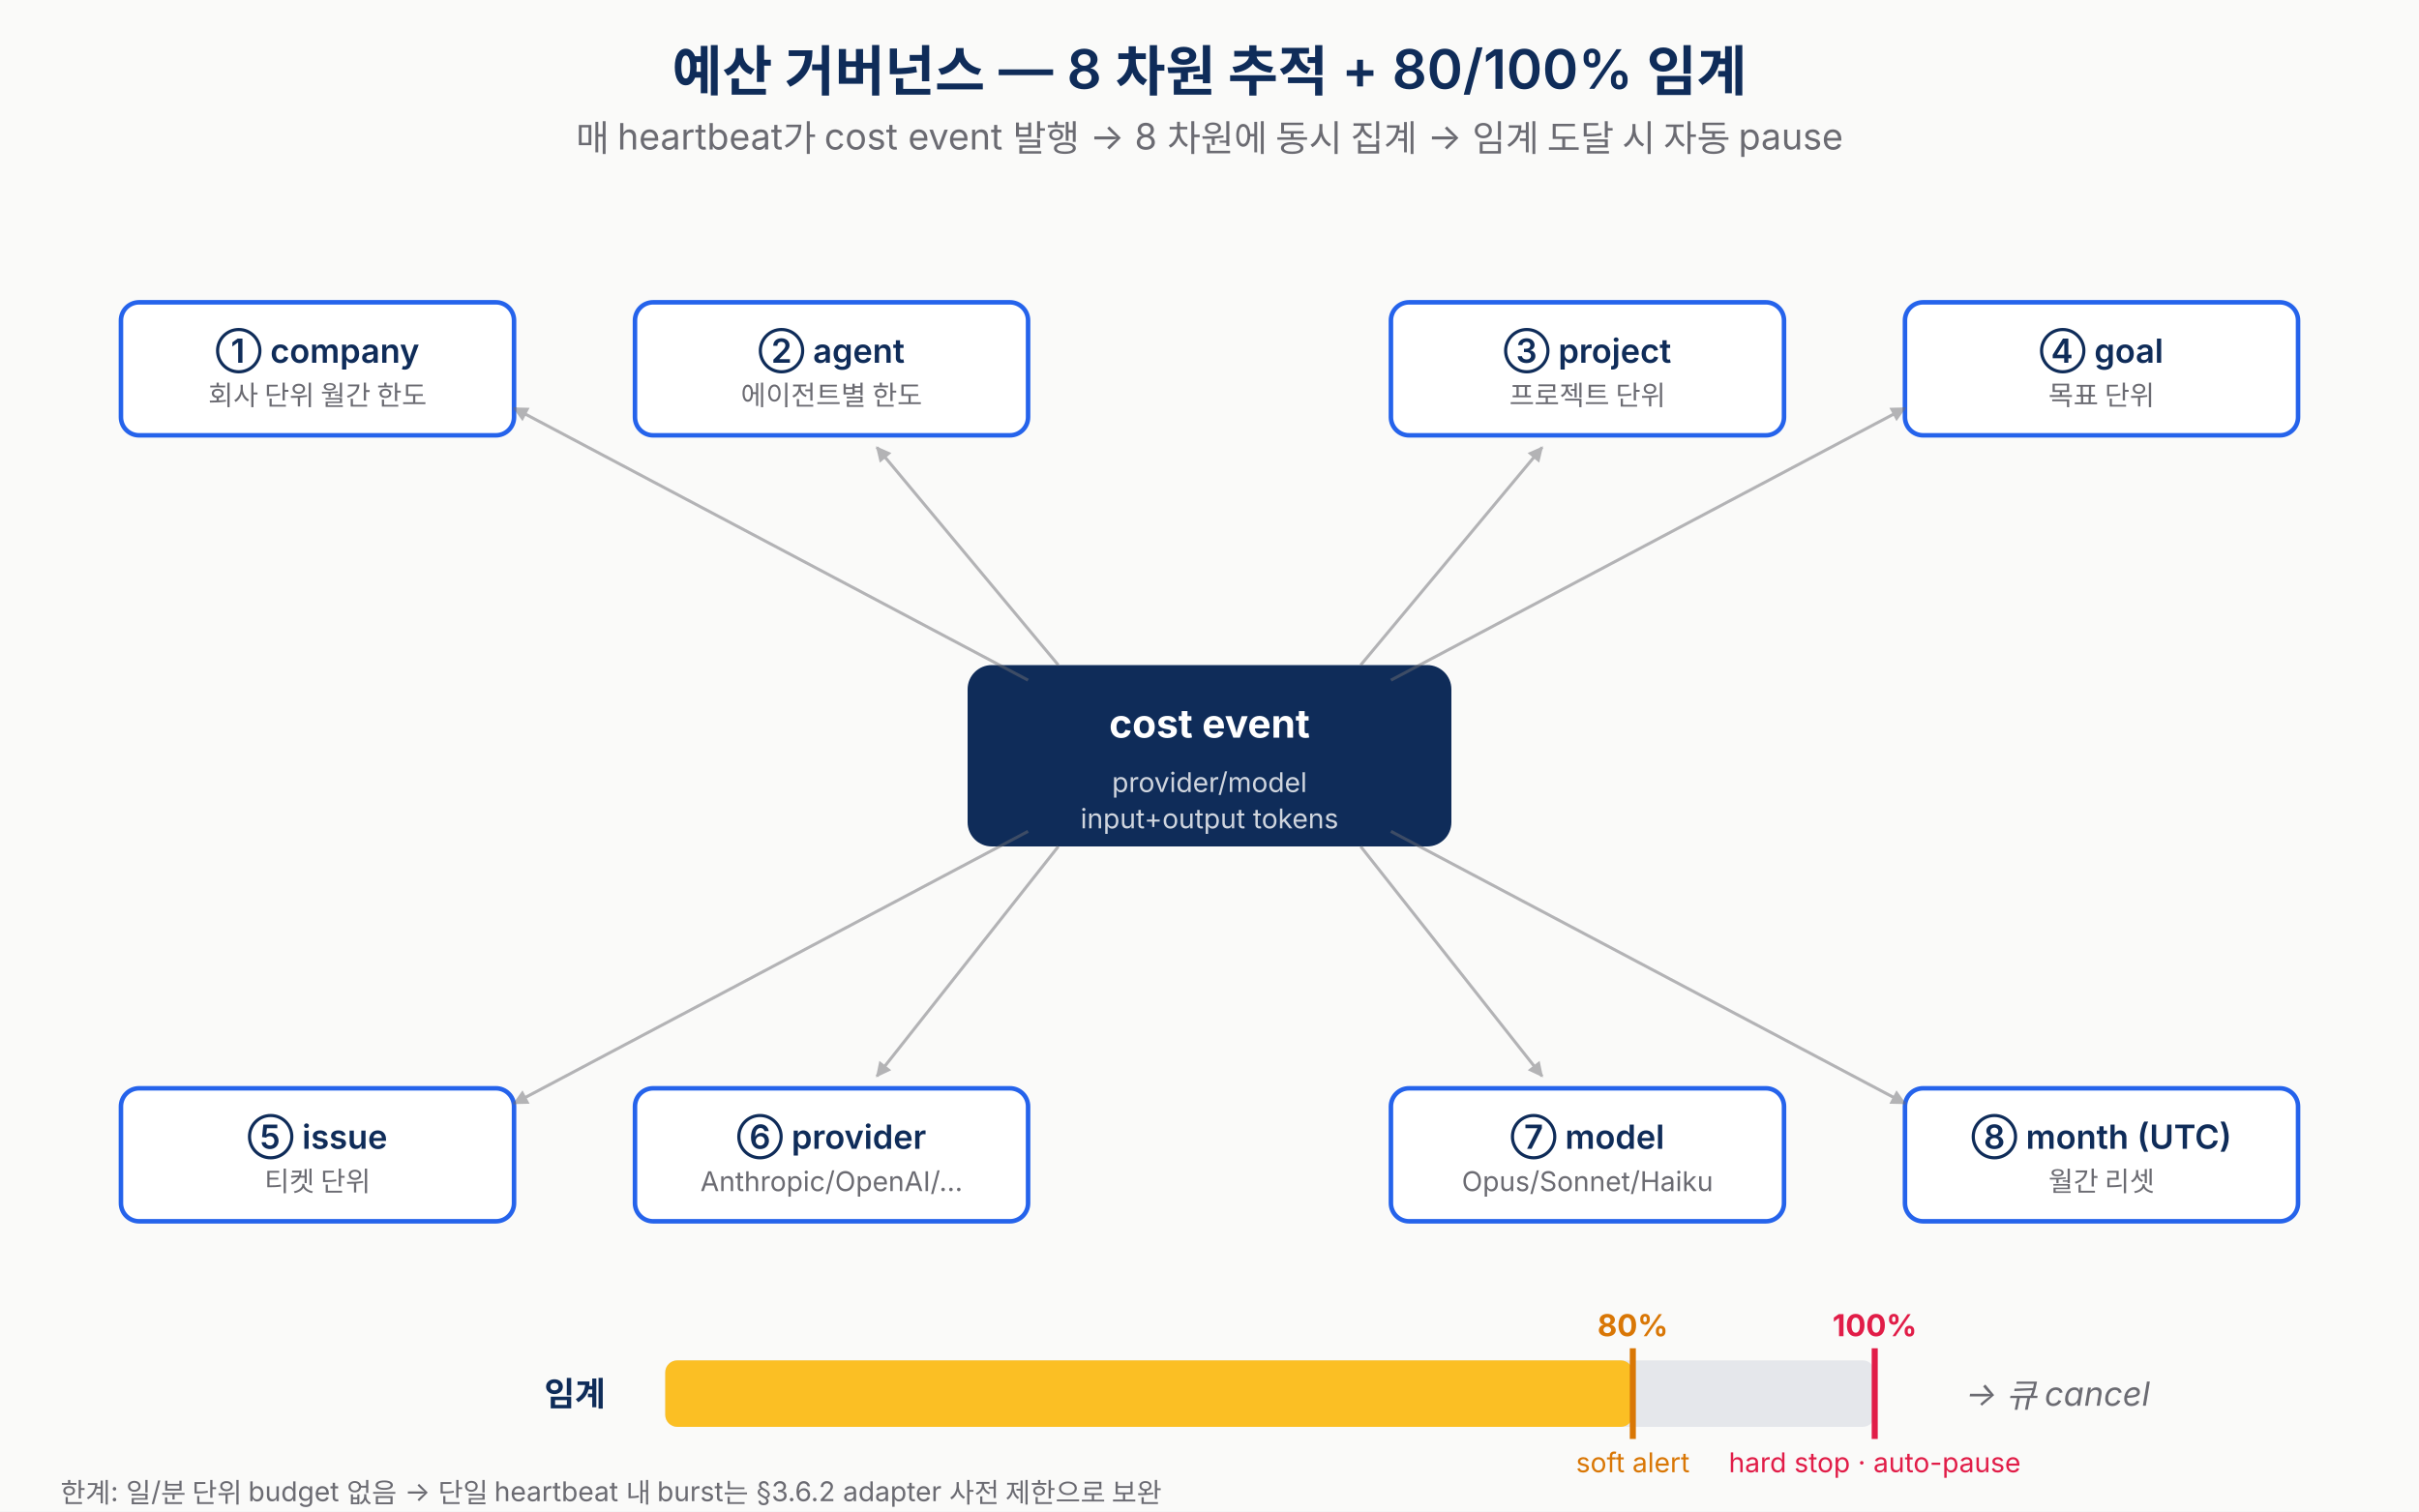
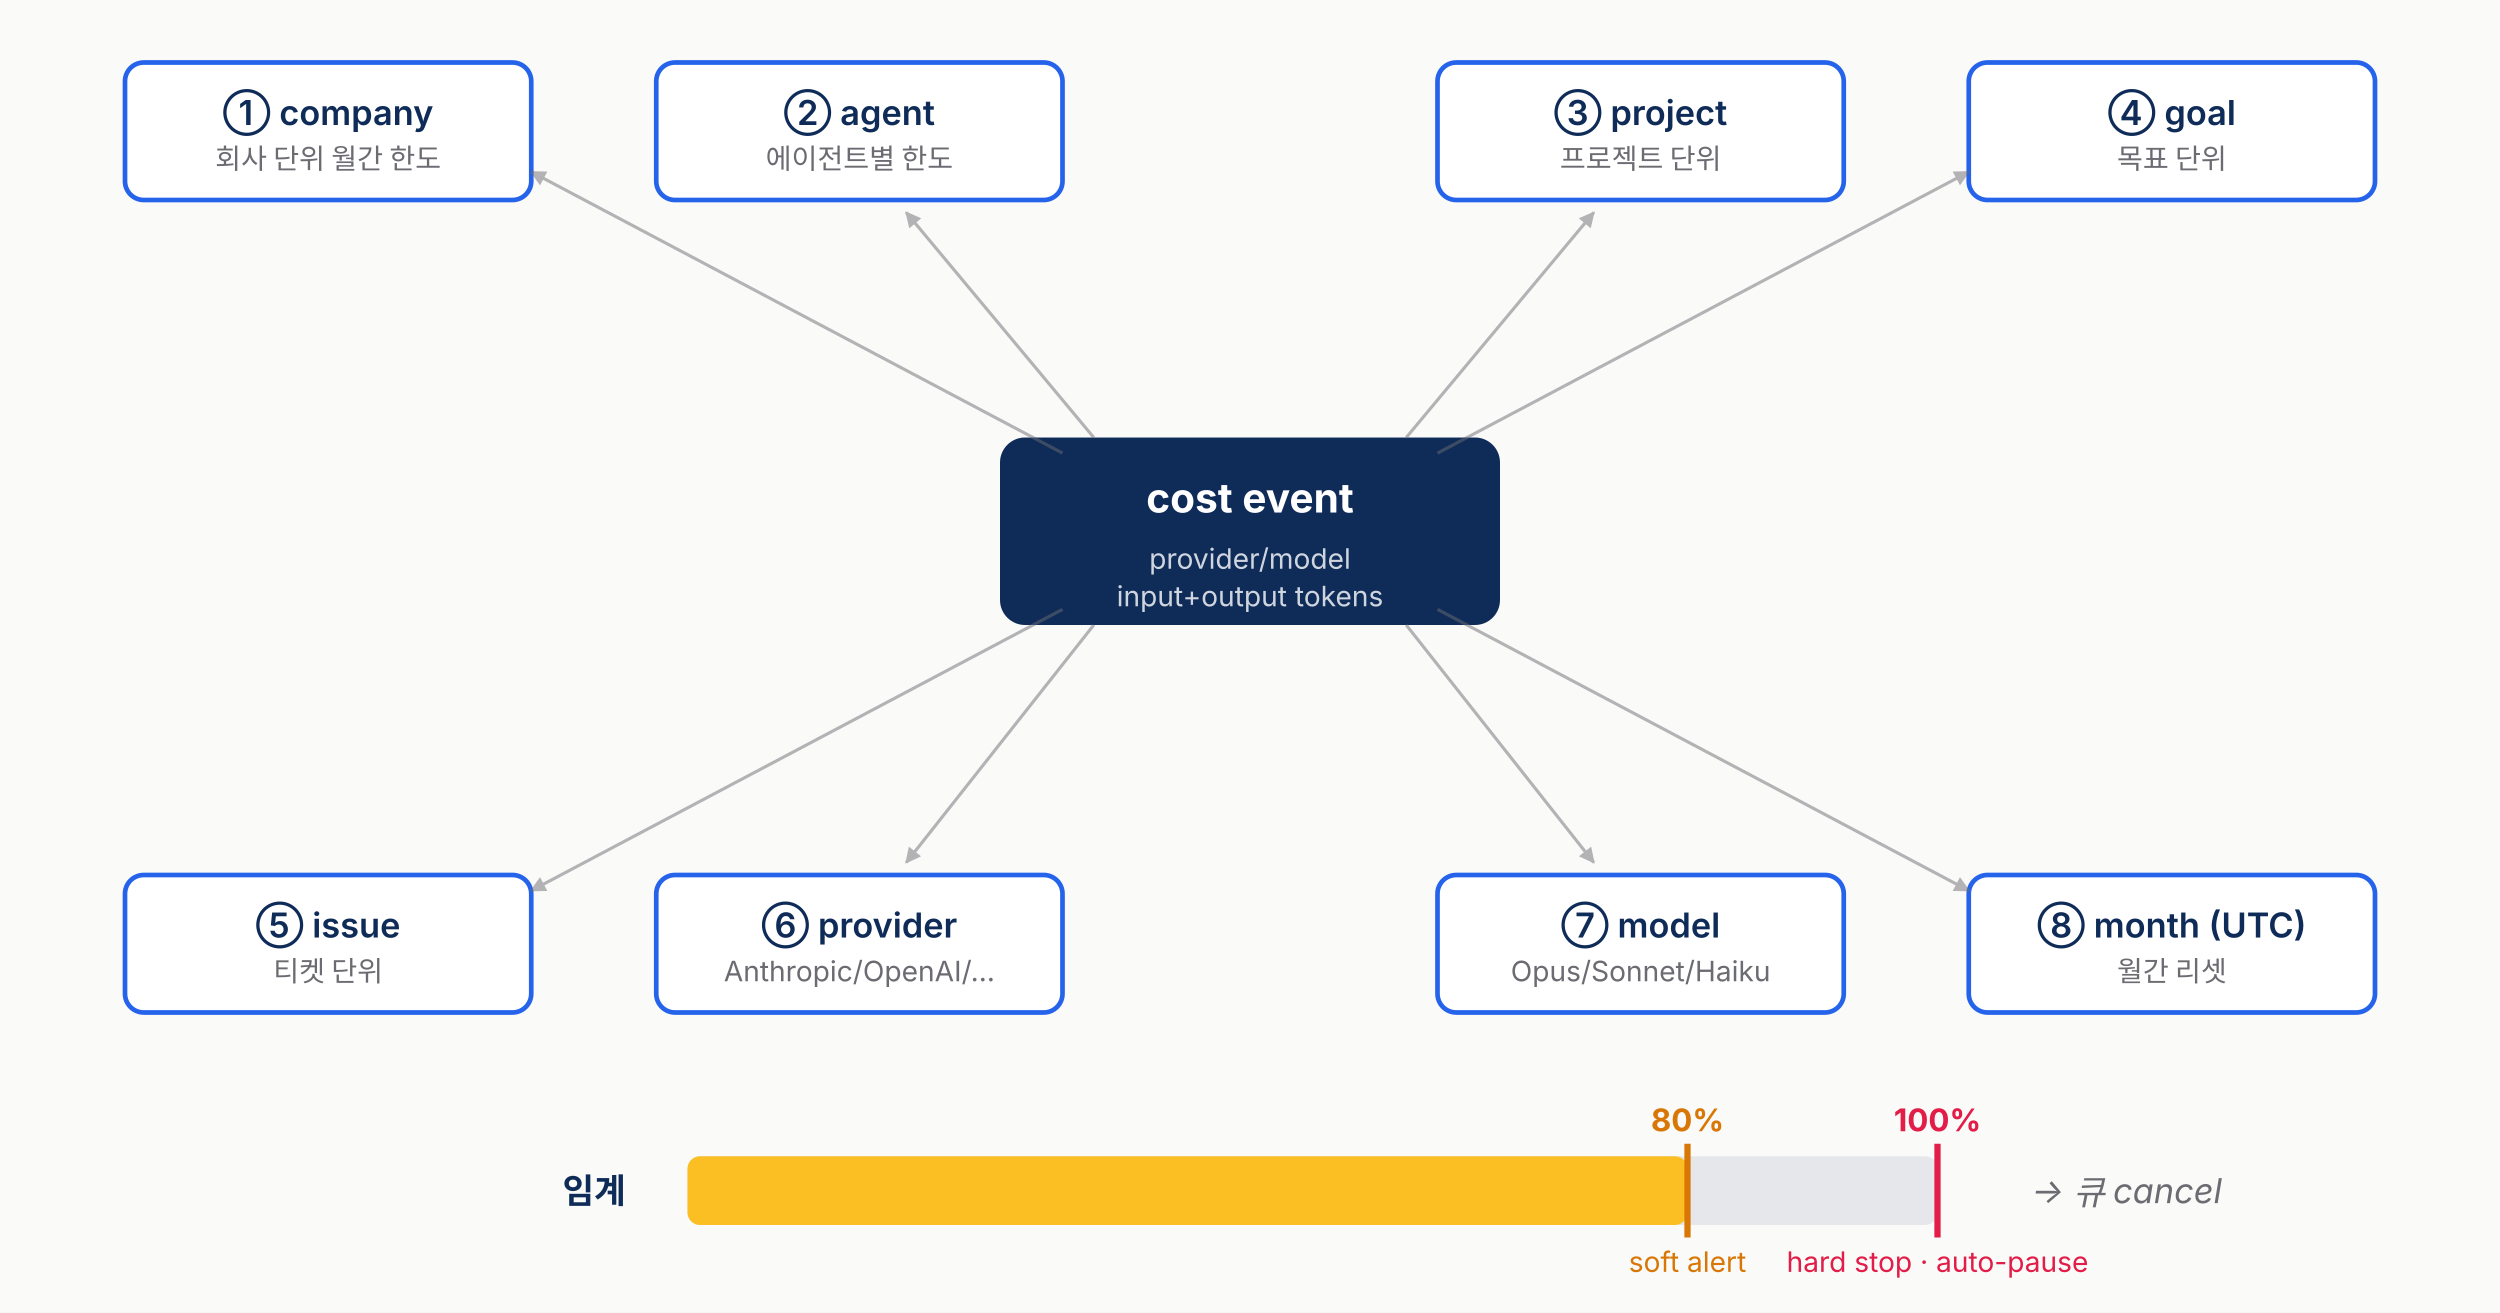
- <svg xmlns="http://www.w3.org/2000/svg" viewBox="0 0 800 500" font-family="-apple-system, 'Segoe UI', 'Noto Sans KR', sans-serif">
+ <svg xmlns="http://www.w3.org/2000/svg" viewBox="0 80 800 420" font-family="-apple-system, 'Segoe UI', 'Noto Sans KR', sans-serif">
  <defs>
    <marker id="arrow-bd" viewBox="0 0 10 10" refX="9" refY="5" markerWidth="5" markerHeight="5" orient="auto">
      <path d="M0,0 L10,5 L0,10 z" fill="#6B6B72" />
    </marker>
  </defs>
-   <rect width="800" height="500" fill="#FAFAF9" />
-   <text x="400" y="30" font-size="18" font-weight="600" text-anchor="middle" fill="#0F2C59">예산 거버넌스 — 8 차원 추적 + 80/100% 임계</text>
-   <text x="400" y="50" font-size="12" text-anchor="middle" fill="#6B6B72">매 heartbeat가 cost event 발행 → 8 차원에 동시 집계 → 임계 도달 시 자동 pause</text>
+   <rect x="0" y="80" width="800" height="420" fill="#FAFAF9" />
  <g>
    <rect x="320" y="220" width="160" height="60" rx="8" fill="#0F2C59" />
    <text x="400" y="244" font-size="13" font-weight="700" text-anchor="middle" fill="#FFFFFF">cost event</text>
    <text x="400" y="262" font-size="9" text-anchor="middle" fill="#FFFFFF" opacity="0.8">provider/model</text>
    <text x="400" y="274" font-size="9" text-anchor="middle" fill="#FFFFFF" opacity="0.8">input+output tokens</text>
  </g>
  <g>
    <rect x="40" y="100" width="130" height="44" rx="6" fill="#FFFFFF" stroke="#2563EB" stroke-width="1.5" />
    <text x="105" y="120" font-size="11" font-weight="600" text-anchor="middle" fill="#0F2C59">① company</text>
    <text x="105" y="134" font-size="9" text-anchor="middle" fill="#6B6B72">회사 단위 월간 한도</text>
  </g>
  <g>
    <rect x="210" y="100" width="130" height="44" rx="6" fill="#FFFFFF" stroke="#2563EB" stroke-width="1.5" />
    <text x="275" y="120" font-size="11" font-weight="600" text-anchor="middle" fill="#0F2C59">② agent</text>
    <text x="275" y="134" font-size="9" text-anchor="middle" fill="#6B6B72">에이전트별 한도</text>
  </g>
  <g>
    <rect x="460" y="100" width="130" height="44" rx="6" fill="#FFFFFF" stroke="#2563EB" stroke-width="1.5" />
    <text x="525" y="120" font-size="11" font-weight="600" text-anchor="middle" fill="#0F2C59">③ project</text>
    <text x="525" y="134" font-size="9" text-anchor="middle" fill="#6B6B72">프로젝트 단위</text>
  </g>
  <g>
    <rect x="630" y="100" width="130" height="44" rx="6" fill="#FFFFFF" stroke="#2563EB" stroke-width="1.5" />
    <text x="695" y="120" font-size="11" font-weight="600" text-anchor="middle" fill="#0F2C59">④ goal</text>
    <text x="695" y="134" font-size="9" text-anchor="middle" fill="#6B6B72">목표 단위</text>
  </g>
  <g>
    <rect x="40" y="360" width="130" height="44" rx="6" fill="#FFFFFF" stroke="#2563EB" stroke-width="1.5" />
    <text x="105" y="380" font-size="11" font-weight="600" text-anchor="middle" fill="#0F2C59">⑤ issue</text>
    <text x="105" y="394" font-size="9" text-anchor="middle" fill="#6B6B72">티켓 단위</text>
  </g>
  <g>
    <rect x="210" y="360" width="130" height="44" rx="6" fill="#FFFFFF" stroke="#2563EB" stroke-width="1.5" />
    <text x="275" y="380" font-size="11" font-weight="600" text-anchor="middle" fill="#0F2C59">⑥ provider</text>
    <text x="275" y="394" font-size="9" text-anchor="middle" fill="#6B6B72">Anthropic/OpenAI/…</text>
  </g>
  <g>
    <rect x="460" y="360" width="130" height="44" rx="6" fill="#FFFFFF" stroke="#2563EB" stroke-width="1.5" />
    <text x="525" y="380" font-size="11" font-weight="600" text-anchor="middle" fill="#0F2C59">⑦ model</text>
    <text x="525" y="394" font-size="9" text-anchor="middle" fill="#6B6B72">Opus/Sonnet/Haiku</text>
  </g>
  <g>
    <rect x="630" y="360" width="130" height="44" rx="6" fill="#FFFFFF" stroke="#2563EB" stroke-width="1.5" />
    <text x="695" y="380" font-size="11" font-weight="600" text-anchor="middle" fill="#0F2C59">⑧ month (UTC)</text>
    <text x="695" y="394" font-size="9" text-anchor="middle" fill="#6B6B72">월간 리셋</text>
  </g>
  <line x1="340" y1="225" x2="170" y2="135" stroke="#6B6B72" stroke-width="1" opacity="0.5" marker-end="url(#arrow-bd)" />
  <line x1="350" y1="220" x2="290" y2="148" stroke="#6B6B72" stroke-width="1" opacity="0.5" marker-end="url(#arrow-bd)" />
  <line x1="450" y1="220" x2="510" y2="148" stroke="#6B6B72" stroke-width="1" opacity="0.5" marker-end="url(#arrow-bd)" />
  <line x1="460" y1="225" x2="630" y2="135" stroke="#6B6B72" stroke-width="1" opacity="0.5" marker-end="url(#arrow-bd)" />
  <line x1="340" y1="275" x2="170" y2="365" stroke="#6B6B72" stroke-width="1" opacity="0.5" marker-end="url(#arrow-bd)" />
  <line x1="350" y1="280" x2="290" y2="356" stroke="#6B6B72" stroke-width="1" opacity="0.5" marker-end="url(#arrow-bd)" />
  <line x1="450" y1="280" x2="510" y2="356" stroke="#6B6B72" stroke-width="1" opacity="0.5" marker-end="url(#arrow-bd)" />
  <line x1="460" y1="275" x2="630" y2="365" stroke="#6B6B72" stroke-width="1" opacity="0.5" marker-end="url(#arrow-bd)" />
  <g>
    <text x="180" y="465" font-size="11" font-weight="600" fill="#0F2C59">임계</text>
    <rect x="220" y="450" width="400" height="22" rx="4" fill="#E5E7EB" />
    <rect x="220" y="450" width="320" height="22" rx="4" fill="#FBBF24" />
    <rect x="220" y="450" width="400" height="22" rx="4" fill="none" />
    <line x1="540" y1="446" x2="540" y2="476" stroke="#D97706" stroke-width="2" />
    <text x="540" y="442" font-size="10" font-weight="700" text-anchor="middle" fill="#D97706">80%</text>
    <text x="540" y="487" font-size="9" text-anchor="middle" fill="#D97706">soft alert</text>
    <line x1="620" y1="446" x2="620" y2="476" stroke="#E11D48" stroke-width="2" />
    <text x="620" y="442" font-size="10" font-weight="700" text-anchor="middle" fill="#E11D48">100%</text>
    <text x="620" y="487" font-size="9" text-anchor="middle" fill="#E11D48">hard stop · auto-pause</text>
    <text x="650" y="465" font-size="11" font-style="italic" fill="#6B6B72">→ 큐 cancel</text>
  </g>
-   <text x="20" y="497" font-size="9" fill="#6B6B72">한계: 일/분 단위 budget 없음 → 단일 heartbeat 내 burst는 §3.6.2 adapter 사전 제한으로 보완</text>
</svg>
